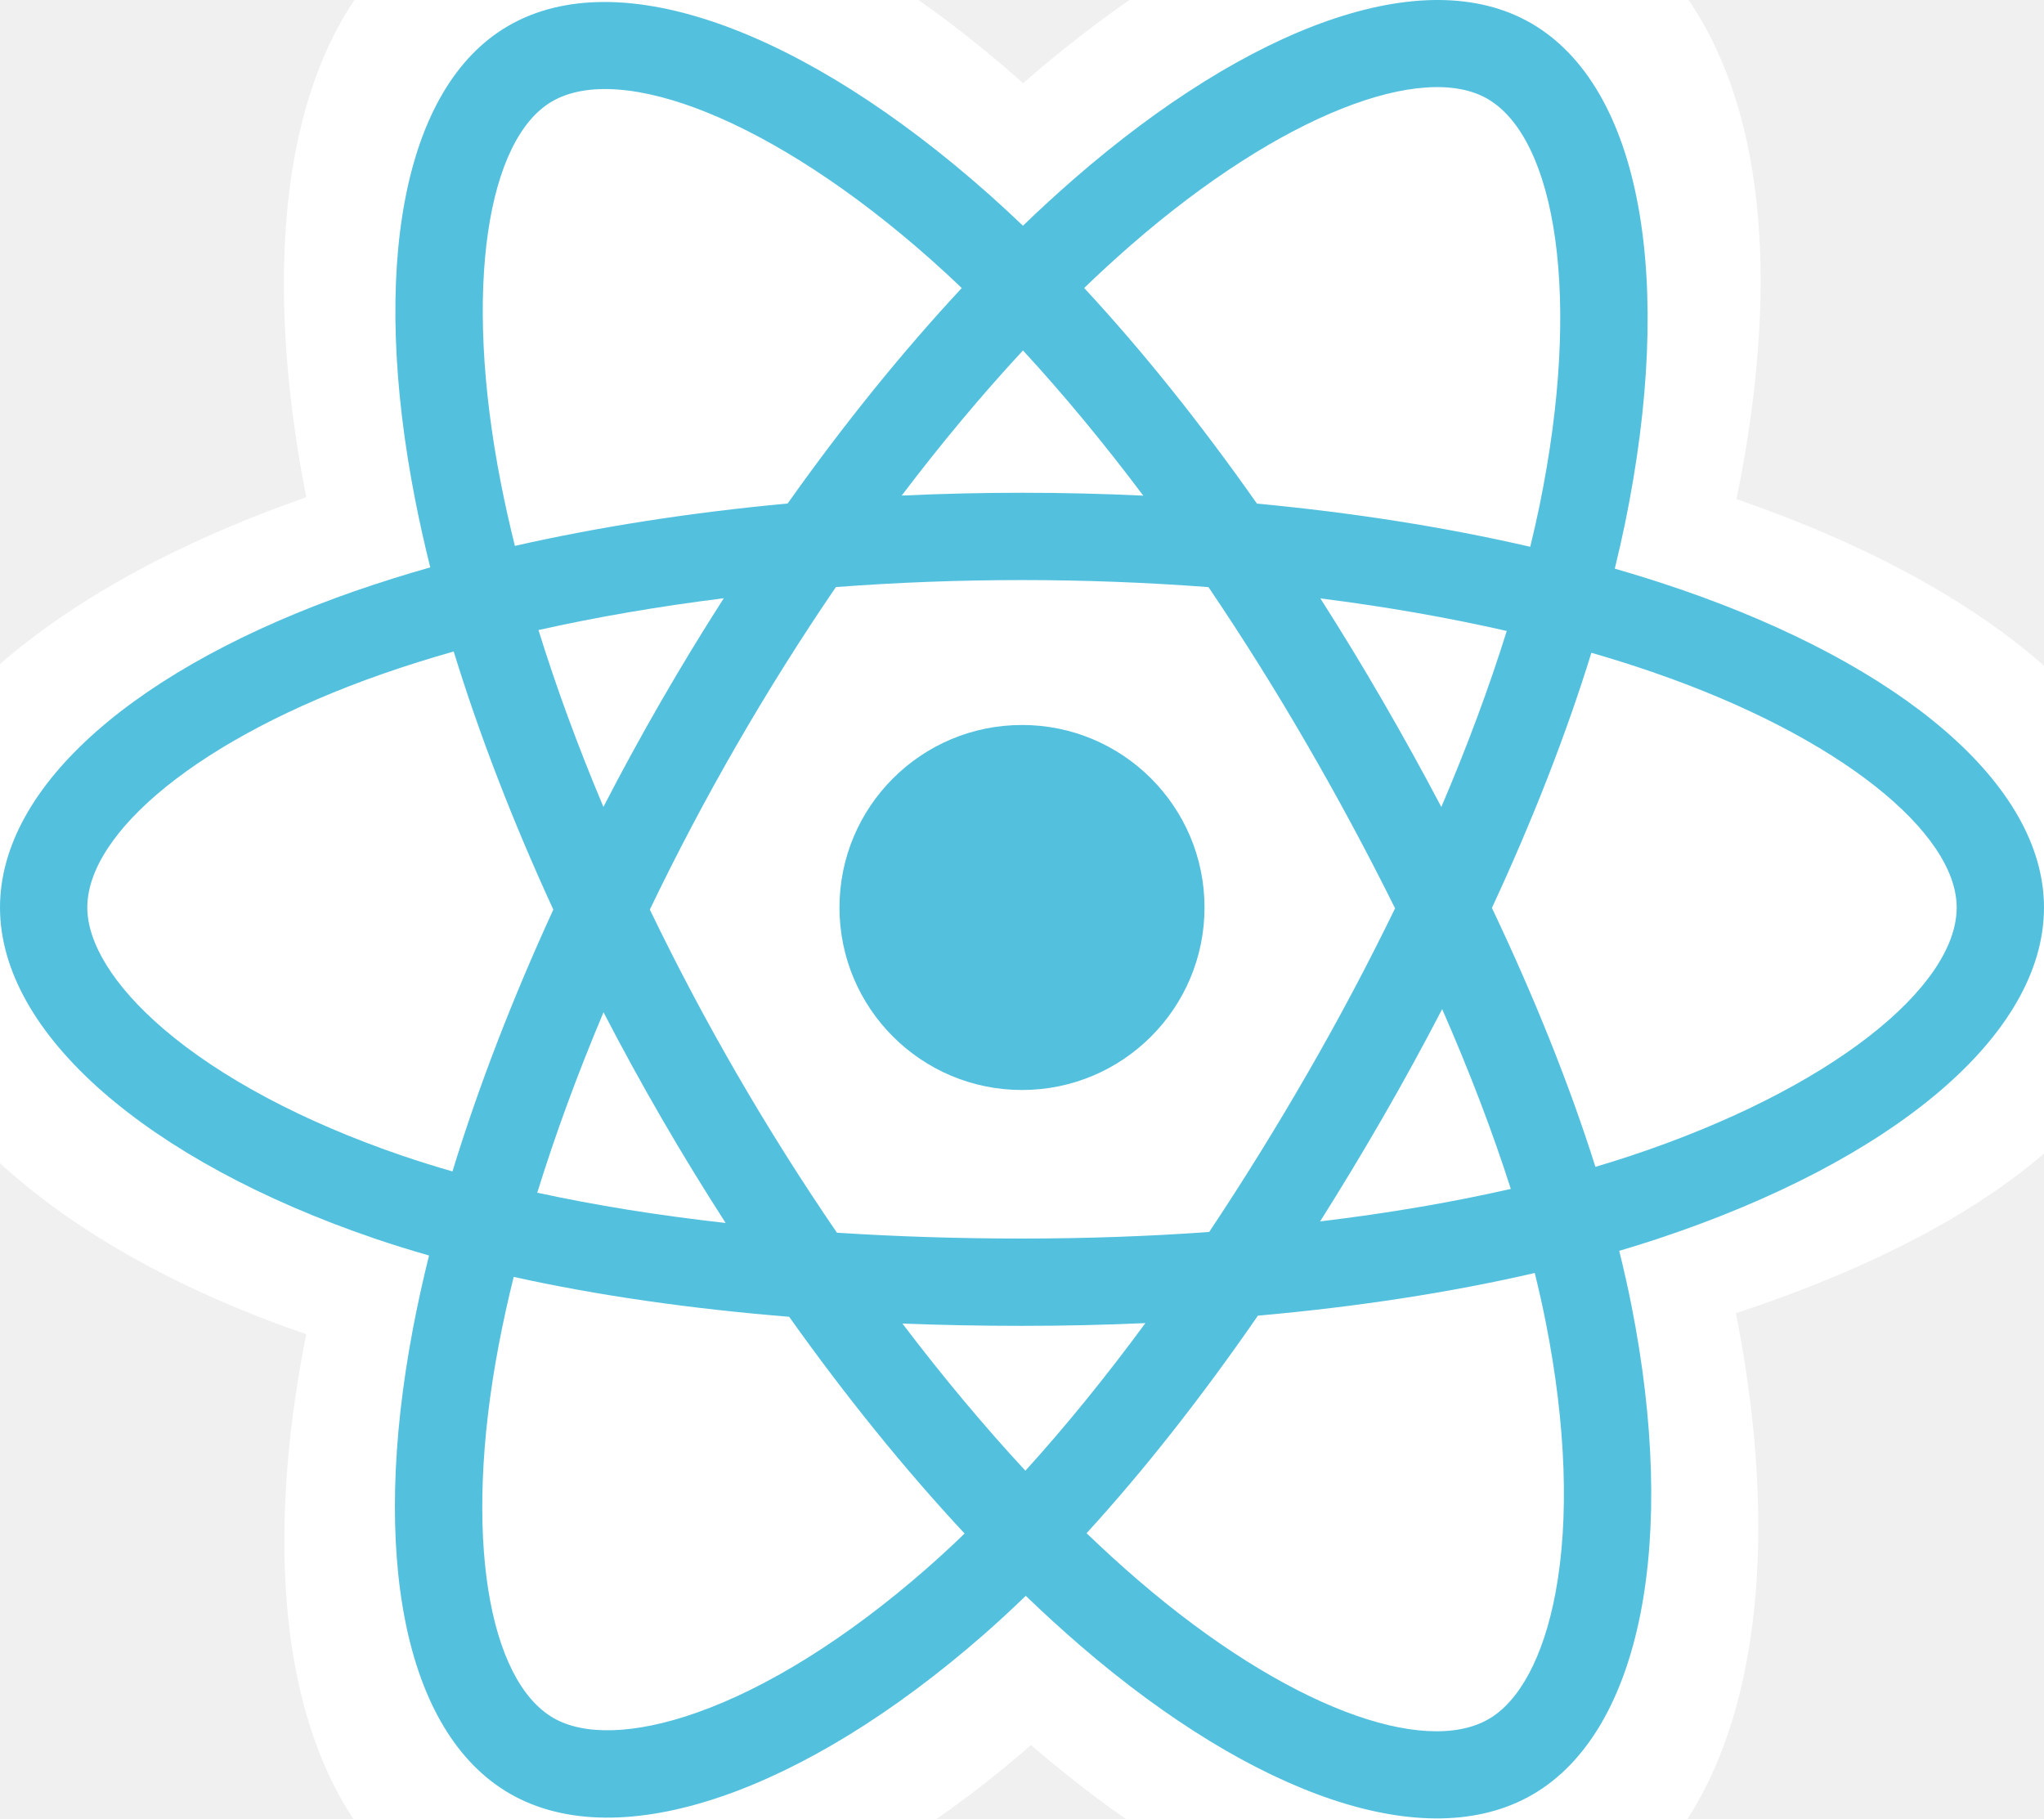
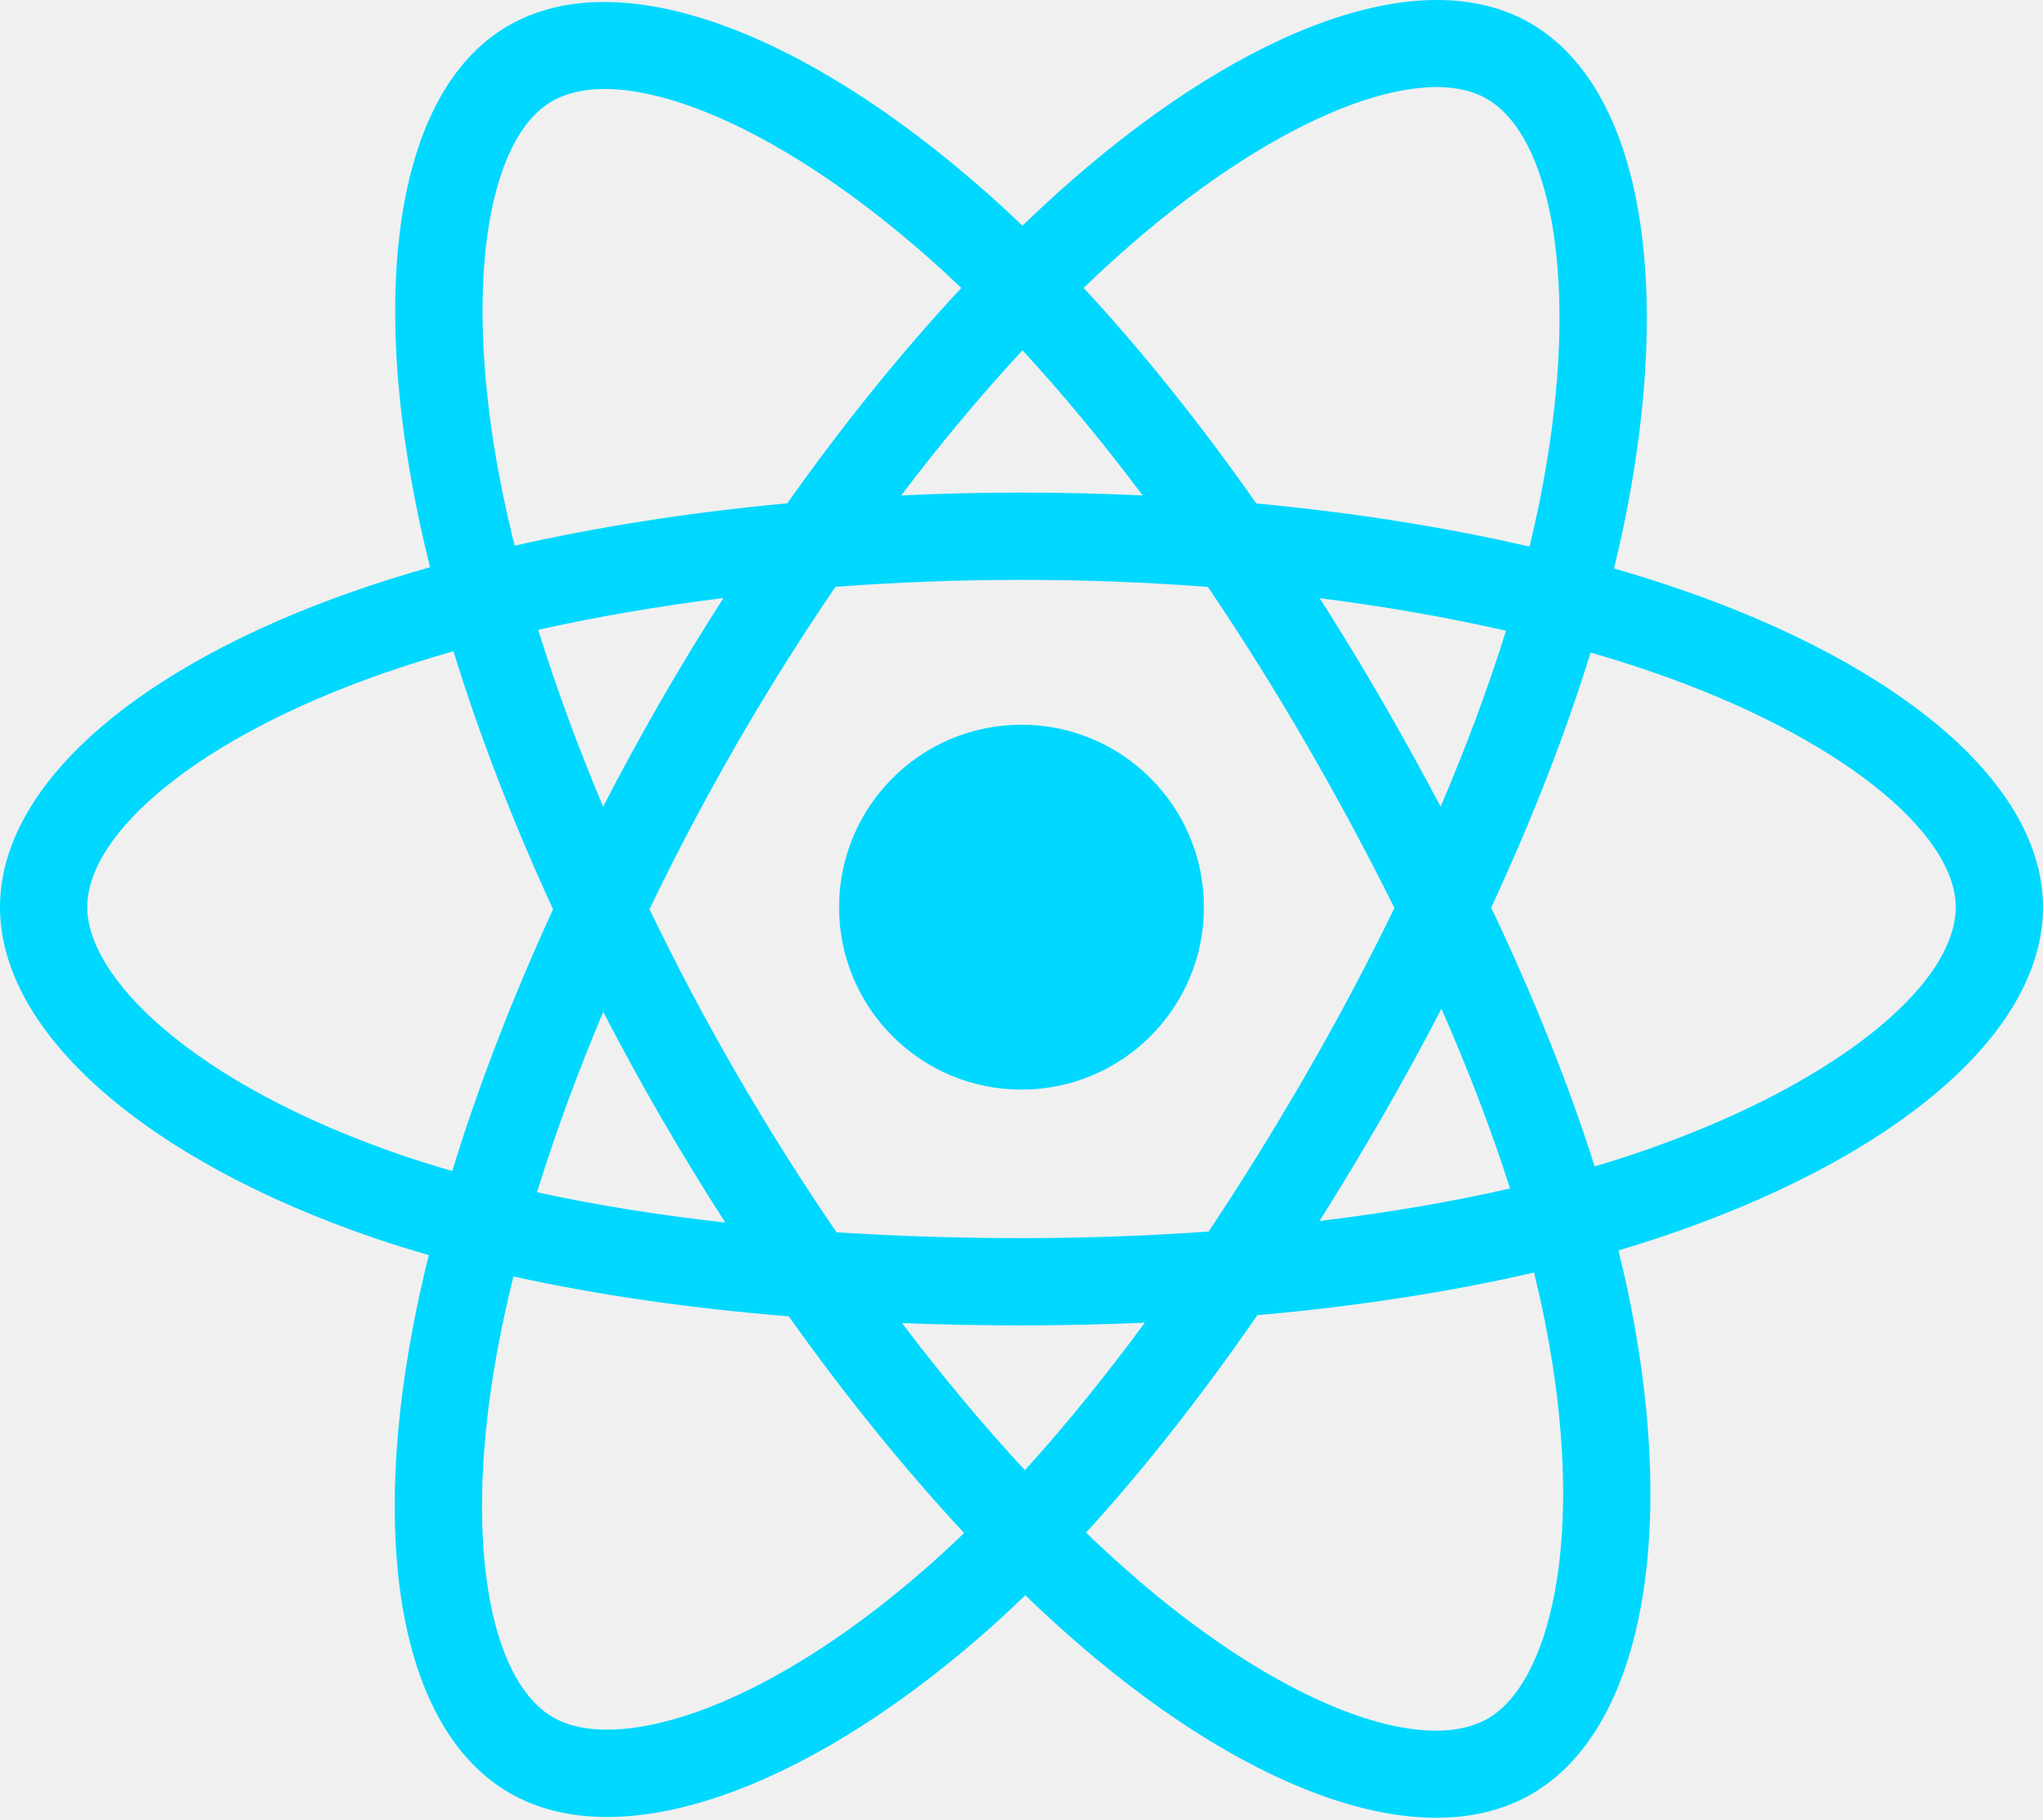
- <svg xmlns="http://www.w3.org/2000/svg" width="2206.512" height="1963.169" viewBox="0 0 225.946 201.037" preserveAspectRatio="xMinYMin meet">
-   <path d="M-14.489 100.236c0 19.215 18.763 37.152 48.343 47.263-5.907 29.737-1.058 53.706 15.136 63.045 16.645 9.6 41.443 2.955 64.98-17.62 22.943 19.744 46.13 27.514 62.31 18.148 16.63-9.627 21.687-35.22 15.617-65.887 30.81-10.186 48.044-25.48 48.044-44.95 0-18.768-18.797-35.005-47.979-45.051 6.535-31.933.998-55.32-15.867-65.045-16.259-9.376-39.716-1.204-62.996 19.056-24.22-21.504-47.445-28.07-64.292-18.317C32.563.28 27.928 24.686 33.854 54.973c-28.582 9.965-48.343 26.57-48.343 45.263z" fill="#fff" />
-   <path d="M185.782 65.16a151.364 151.364 0 0 0-7.274-2.292 137.5 137.5 0 0 0 1.124-4.96c5.506-26.73 1.906-48.26-10.388-55.35-11.787-6.797-31.065.29-50.535 17.234a151.136 151.136 0 0 0-5.626 5.163 137.573 137.573 0 0 0-3.744-3.458C88.934 3.379 68.481-4.255 56.2 2.854c-11.776 6.817-15.264 27.06-10.307 52.39a150.91 150.91 0 0 0 1.67 7.484 149.875 149.875 0 0 0-8.363 2.63C15.278 73.698 0 86.77 0 100.328c0 14.004 16.4 28.05 41.318 36.566a128.44 128.44 0 0 0 6.11 1.91 147.813 147.813 0 0 0-1.775 8.067c-4.726 24.89-1.035 44.653 10.71 51.428 12.131 6.995 32.491-.195 52.317-17.525 1.567-1.37 3.14-2.823 4.715-4.346a148.34 148.34 0 0 0 6.108 5.573c19.204 16.525 38.17 23.198 49.905 16.405 12.12-7.016 16.058-28.247 10.944-54.078-.39-1.973-.845-3.988-1.355-6.04 1.43-.422 2.833-.858 4.202-1.312 25.904-8.582 42.757-22.457 42.757-36.648 0-13.607-15.77-26.767-40.174-35.168z" fill="#53c1de" />
-   <path d="M180.163 127.814c-1.235.41-2.503.804-3.795 1.187-2.86-9.053-6.72-18.68-11.442-28.625 4.507-9.71 8.217-19.213 10.997-28.208 2.311.67 4.555 1.375 6.717 2.12 20.91 7.197 33.664 17.84 33.664 26.04 0 8.735-13.775 20.075-36.14 27.486zm-9.28 18.39c2.261 11.42 2.584 21.748 1.086 29.82-1.346 7.255-4.052 12.09-7.398 14.028-7.121 4.122-22.35-1.236-38.772-15.368a138.39 138.39 0 0 1-5.682-5.18c6.367-6.964 12.73-15.06 18.94-24.05 10.924-.97 21.244-2.554 30.603-4.717.46 1.86.87 3.683 1.223 5.466zm-93.85 43.136c-6.957 2.457-12.498 2.527-15.847.596-7.128-4.11-10.09-19.98-6.049-41.265a138.507 138.507 0 0 1 1.65-7.502c9.255 2.047 19.5 3.52 30.45 4.408 6.251 8.797 12.798 16.883 19.396 23.964a118.863 118.863 0 0 1-4.305 3.964c-8.767 7.664-17.552 13.1-25.294 15.835zM44.44 127.76c-11.018-3.766-20.117-8.66-26.354-14-5.604-4.8-8.434-9.565-8.434-13.432 0-8.227 12.267-18.722 32.726-25.855a139.276 139.276 0 0 1 7.777-2.447c2.828 9.197 6.537 18.813 11.013 28.537-4.534 9.87-8.296 19.638-11.15 28.943a118.908 118.908 0 0 1-5.578-1.746zm10.926-74.37c-4.247-21.703-1.427-38.074 5.67-42.182 7.56-4.376 24.275 1.864 41.893 17.507 1.126 1 2.257 2.047 3.39 3.13-6.564 7.05-13.051 15.074-19.248 23.82-10.627.985-20.8 2.567-30.152 4.686a141.525 141.525 0 0 1-1.553-6.962zm97.467 24.067a306.982 306.982 0 0 0-6.871-11.3c7.21.91 14.117 2.12 20.603 3.6-1.947 6.242-4.374 12.768-7.232 19.458a336.42 336.42 0 0 0-6.5-11.758zm-39.747-38.714c4.452 4.823 8.911 10.21 13.297 16.052a284.245 284.245 0 0 0-26.706-.006c4.39-5.79 8.887-11.167 13.409-16.046zm-40.002 38.78a285.24 285.24 0 0 0-6.378 11.685c-2.811-6.667-5.216-13.222-7.18-19.552 6.447-1.443 13.322-2.622 20.485-3.517a283.79 283.79 0 0 0-6.927 11.384zm7.133 57.683c-7.4-.826-14.379-1.945-20.824-3.348 1.995-6.442 4.453-13.138 7.324-19.948a283.494 283.494 0 0 0 6.406 11.692 285.27 285.27 0 0 0 7.094 11.604zm33.136 27.39c-4.575-4.938-9.138-10.398-13.595-16.27 4.326.17 8.737.255 13.22.255 4.606 0 9.159-.103 13.64-.303-4.4 5.98-8.843 11.448-13.265 16.317zm46.072-51.033c3.02 6.884 5.566 13.544 7.588 19.877-6.552 1.495-13.625 2.7-21.078 3.593a337.537 337.537 0 0 0 6.937-11.498 306.632 306.632 0 0 0 6.553-11.972zm-14.915 7.15a316.478 316.478 0 0 1-10.84 17.49c-6.704.48-13.632.726-20.692.726-7.031 0-13.871-.22-20.458-.646a273.798 273.798 0 0 1-11.043-17.517 271.334 271.334 0 0 1-9.64-18.206 273.864 273.864 0 0 1 9.611-18.216v.002a271.252 271.252 0 0 1 10.956-17.442 273.484 273.484 0 0 1 41.188.006 290.704 290.704 0 0 1 10.887 17.383 316.418 316.418 0 0 1 9.741 18.13 290.806 290.806 0 0 1-9.709 18.29zM164.423 10.92c7.566 4.364 10.509 21.96 5.755 45.038a127.525 127.525 0 0 1-1.016 4.492c-9.374-2.163-19.554-3.773-30.212-4.773-6.209-8.84-12.642-16.88-19.1-23.838a141.92 141.92 0 0 1 5.196-4.766c16.682-14.518 32.273-20.25 39.377-16.153z" fill="#fff" />
-   <path d="M112.978 80.15c11.144 0 20.177 9.035 20.177 20.178 0 11.144-9.033 20.178-20.177 20.178-11.143 0-20.177-9.034-20.177-20.178 0-11.143 9.034-20.177 20.177-20.177" fill="#53c1de" />
+ <svg xmlns="http://www.w3.org/2000/svg" width="256px" height="228px" viewBox="0 0 256 228" version="1.1" preserveAspectRatio="xMidYMid">
+   <g>
+     <path d="M210.483,73.824 C207.828,72.91 205.076,72.045 202.242,71.227 C202.708,69.326 203.136,67.45 203.516,65.606 C209.754,35.325 205.675,10.93 191.747,2.898 C178.392,-4.803 156.551,3.227 134.493,22.424 C132.372,24.27 130.245,26.224 128.118,28.272 C126.702,26.917 125.287,25.608 123.877,24.355 C100.759,3.829 77.587,-4.822 63.673,3.233 C50.33,10.957 46.379,33.89 51.995,62.588 C52.537,65.36 53.171,68.191 53.887,71.069 C50.608,72 47.442,72.992 44.413,74.048 C17.309,83.497 0,98.307 0,113.668 C0,129.533 18.582,145.446 46.812,155.095 C49.039,155.857 51.351,156.577 53.733,157.26 C52.96,160.373 52.288,163.423 51.723,166.398 C46.369,194.598 50.55,216.989 63.857,224.664 C77.601,232.59 100.669,224.443 123.13,204.809 C124.906,203.257 126.687,201.611 128.472,199.886 C130.786,202.114 133.095,204.222 135.393,206.2 C157.15,224.922 178.638,232.482 191.932,224.786 C205.663,216.837 210.126,192.783 204.332,163.518 C203.89,161.283 203.375,159 202.797,156.676 C204.417,156.197 206.007,155.702 207.557,155.188 C236.905,145.465 256,129.745 256,113.668 C256,98.251 238.132,83.342 210.483,73.824 L210.483,73.824 Z M204.118,144.808 C202.718,145.271 201.282,145.719 199.818,146.153 C196.578,135.896 192.206,124.99 186.855,113.721 C191.961,102.721 196.165,91.954 199.314,81.764 C201.933,82.522 204.474,83.321 206.924,84.164 C230.613,92.32 245.064,104.377 245.064,113.668 C245.064,123.564 229.458,136.411 204.118,144.808 L204.118,144.808 Z M193.604,165.642 C196.166,178.583 196.531,190.283 194.835,199.429 C193.31,207.648 190.244,213.127 186.452,215.322 C178.385,219.991 161.132,213.921 142.525,197.91 C140.392,196.074 138.244,194.115 136.088,192.04 C143.302,184.151 150.511,174.98 157.547,164.794 C169.923,163.696 181.615,161.9 192.218,159.449 C192.74,161.556 193.204,163.622 193.604,165.642 L193.604,165.642 Z M87.276,214.515 C79.394,217.298 73.116,217.378 69.321,215.19 C61.246,210.533 57.889,192.554 62.468,168.438 C62.993,165.676 63.617,162.839 64.337,159.939 C74.823,162.258 86.43,163.927 98.835,164.933 C105.919,174.9 113.336,184.061 120.811,192.083 C119.178,193.659 117.551,195.16 115.934,196.575 C106.001,205.257 96.048,211.417 87.276,214.515 L87.276,214.515 Z M50.349,144.747 C37.866,140.48 27.557,134.935 20.491,128.884 C14.141,123.447 10.936,118.048 10.936,113.668 C10.936,104.346 24.833,92.456 48.012,84.375 C50.825,83.394 53.769,82.47 56.824,81.602 C60.028,92.022 64.23,102.917 69.301,113.934 C64.164,125.115 59.902,136.183 56.667,146.726 C54.489,146.099 52.379,145.44 50.349,144.747 L50.349,144.747 Z M62.727,60.488 C57.916,35.9 61.111,17.353 69.152,12.698 C77.716,7.74 96.654,14.809 116.615,32.533 C117.891,33.666 119.172,34.851 120.456,36.078 C113.018,44.065 105.669,53.157 98.648,63.066 C86.608,64.182 75.083,65.974 64.487,68.375 C63.821,65.695 63.231,63.062 62.727,60.488 L62.727,60.488 Z M173.154,87.755 C170.621,83.38 168.02,79.108 165.369,74.952 C173.537,75.985 181.363,77.356 188.712,79.033 C186.506,86.104 183.756,93.497 180.519,101.077 C178.196,96.668 175.74,92.223 173.154,87.755 L173.154,87.755 Z M128.122,43.894 C133.166,49.359 138.218,55.46 143.187,62.08 C138.18,61.844 133.111,61.721 128,61.721 C122.937,61.721 117.906,61.841 112.93,62.074 C117.904,55.515 122.999,49.422 128.122,43.894 L128.122,43.894 Z M82.802,87.831 C80.272,92.218 77.861,96.639 75.575,101.069 C72.391,93.516 69.666,86.089 67.441,78.917 C74.745,77.283 82.534,75.946 90.65,74.933 C87.961,79.127 85.339,83.43 82.802,87.83 L82.802,87.831 L82.802,87.831 Z M90.883,153.183 C82.498,152.247 74.592,150.98 67.29,149.39 C69.551,142.091 72.335,134.505 75.588,126.79 C77.879,131.216 80.299,135.638 82.845,140.036 L82.846,140.036 C85.439,144.515 88.126,148.904 90.883,153.183 L90.883,153.183 Z M128.425,184.213 C123.241,178.621 118.071,172.434 113.022,165.78 C117.924,165.972 122.921,166.071 128,166.071 C133.218,166.071 138.376,165.953 143.453,165.727 C138.468,172.501 133.435,178.697 128.425,184.213 L128.425,184.213 Z M180.623,126.396 C184.045,134.195 186.929,141.741 189.219,148.916 C181.797,150.61 173.783,151.974 165.339,152.987 C167.997,148.776 170.62,144.43 173.198,139.961 C175.805,135.438 178.282,130.909 180.623,126.396 L180.623,126.396 Z M163.725,134.497 C159.723,141.436 155.614,148.059 151.444,154.312 C143.847,154.855 135.999,155.135 128,155.135 C120.033,155.135 112.284,154.887 104.822,154.403 C100.483,148.068 96.285,141.425 92.309,134.557 L92.31,134.557 C88.344,127.707 84.694,120.799 81.387,113.93 C84.693,107.046 88.334,100.13 92.277,93.293 L92.276,93.294 C96.229,86.439 100.39,79.828 104.689,73.533 C112.302,72.957 120.11,72.657 128,72.657 L128,72.657 C135.926,72.657 143.743,72.96 151.354,73.54 C155.587,79.789 159.72,86.378 163.689,93.235 C167.703,100.169 171.39,107.038 174.725,113.775 C171.4,120.628 167.721,127.567 163.725,134.497 L163.725,134.497 Z M186.285,12.373 C194.857,17.317 198.191,37.254 192.805,63.399 C192.461,65.067 192.075,66.766 191.654,68.488 C181.033,66.037 169.5,64.214 157.425,63.081 C150.391,53.064 143.102,43.957 135.785,36.073 C137.752,34.181 139.716,32.376 141.673,30.673 C160.572,14.226 178.237,7.732 186.285,12.373 L186.285,12.373 Z M128,90.808 C140.625,90.808 150.86,101.043 150.86,113.668 C150.86,126.293 140.625,136.528 128,136.528 C115.375,136.528 105.14,126.293 105.14,113.668 C105.14,101.043 115.375,90.808 128,90.808 L128,90.808 Z" fill="#00D8FF" />
+   </g>
</svg>
